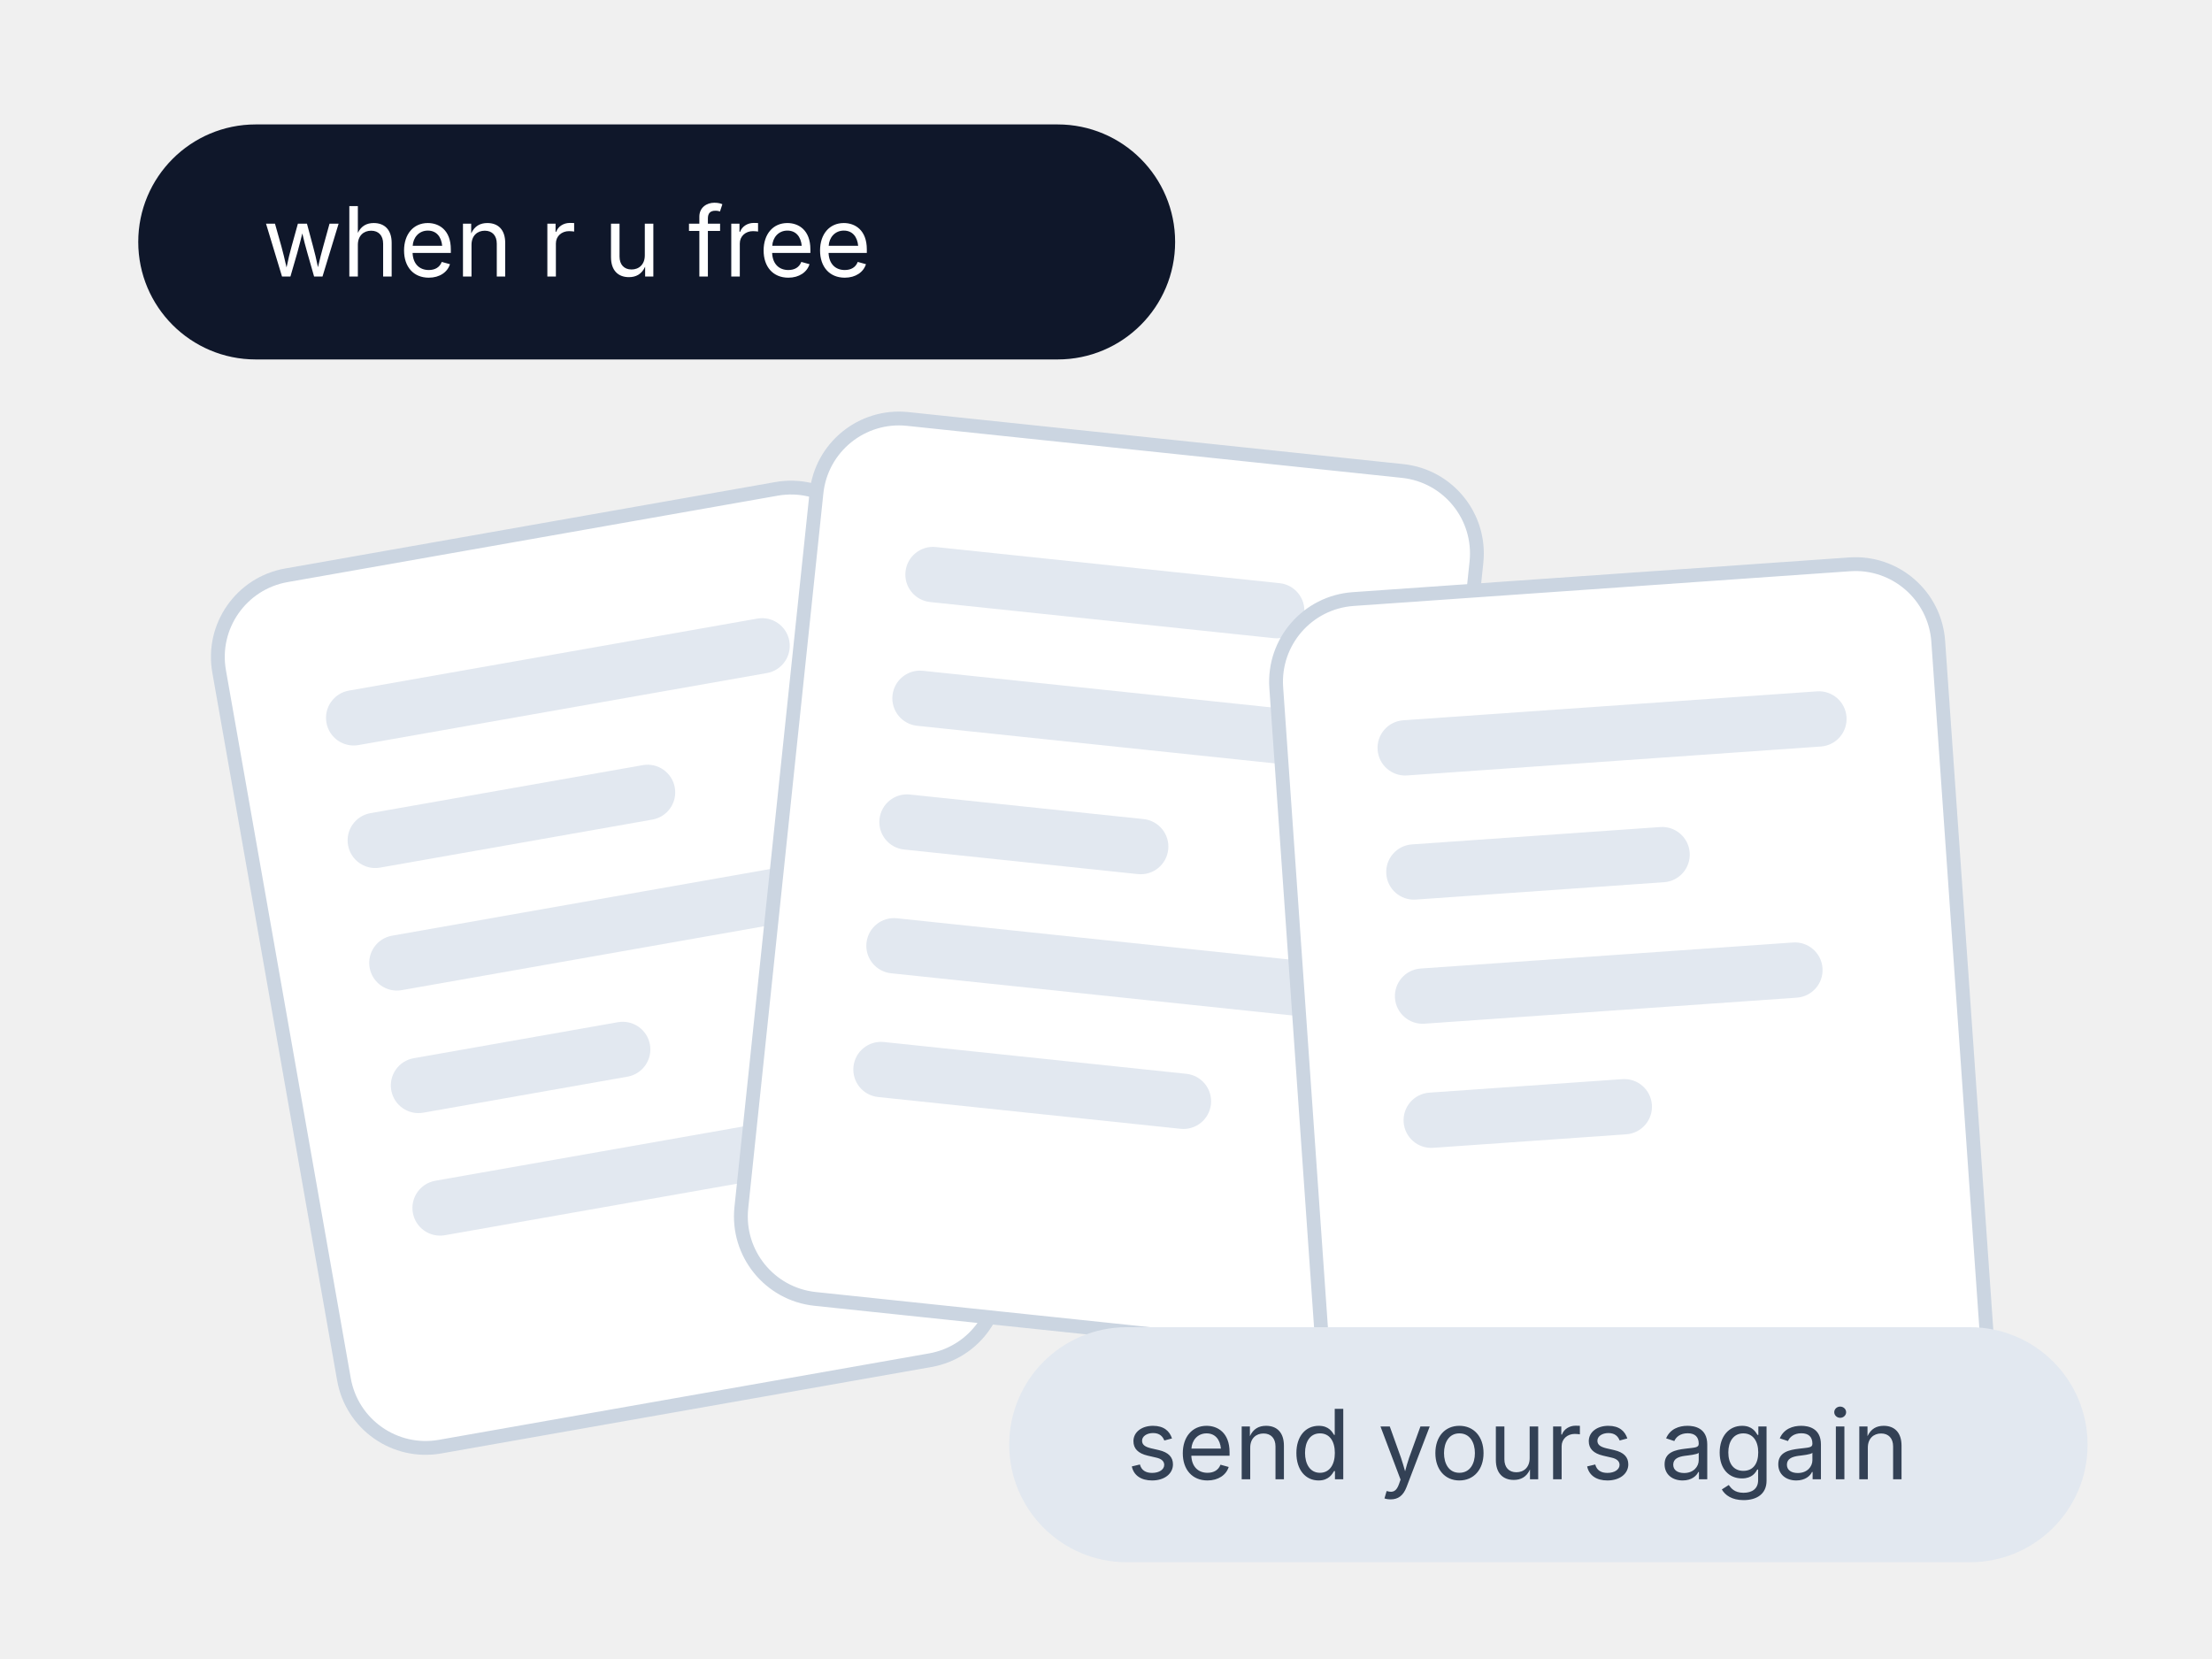
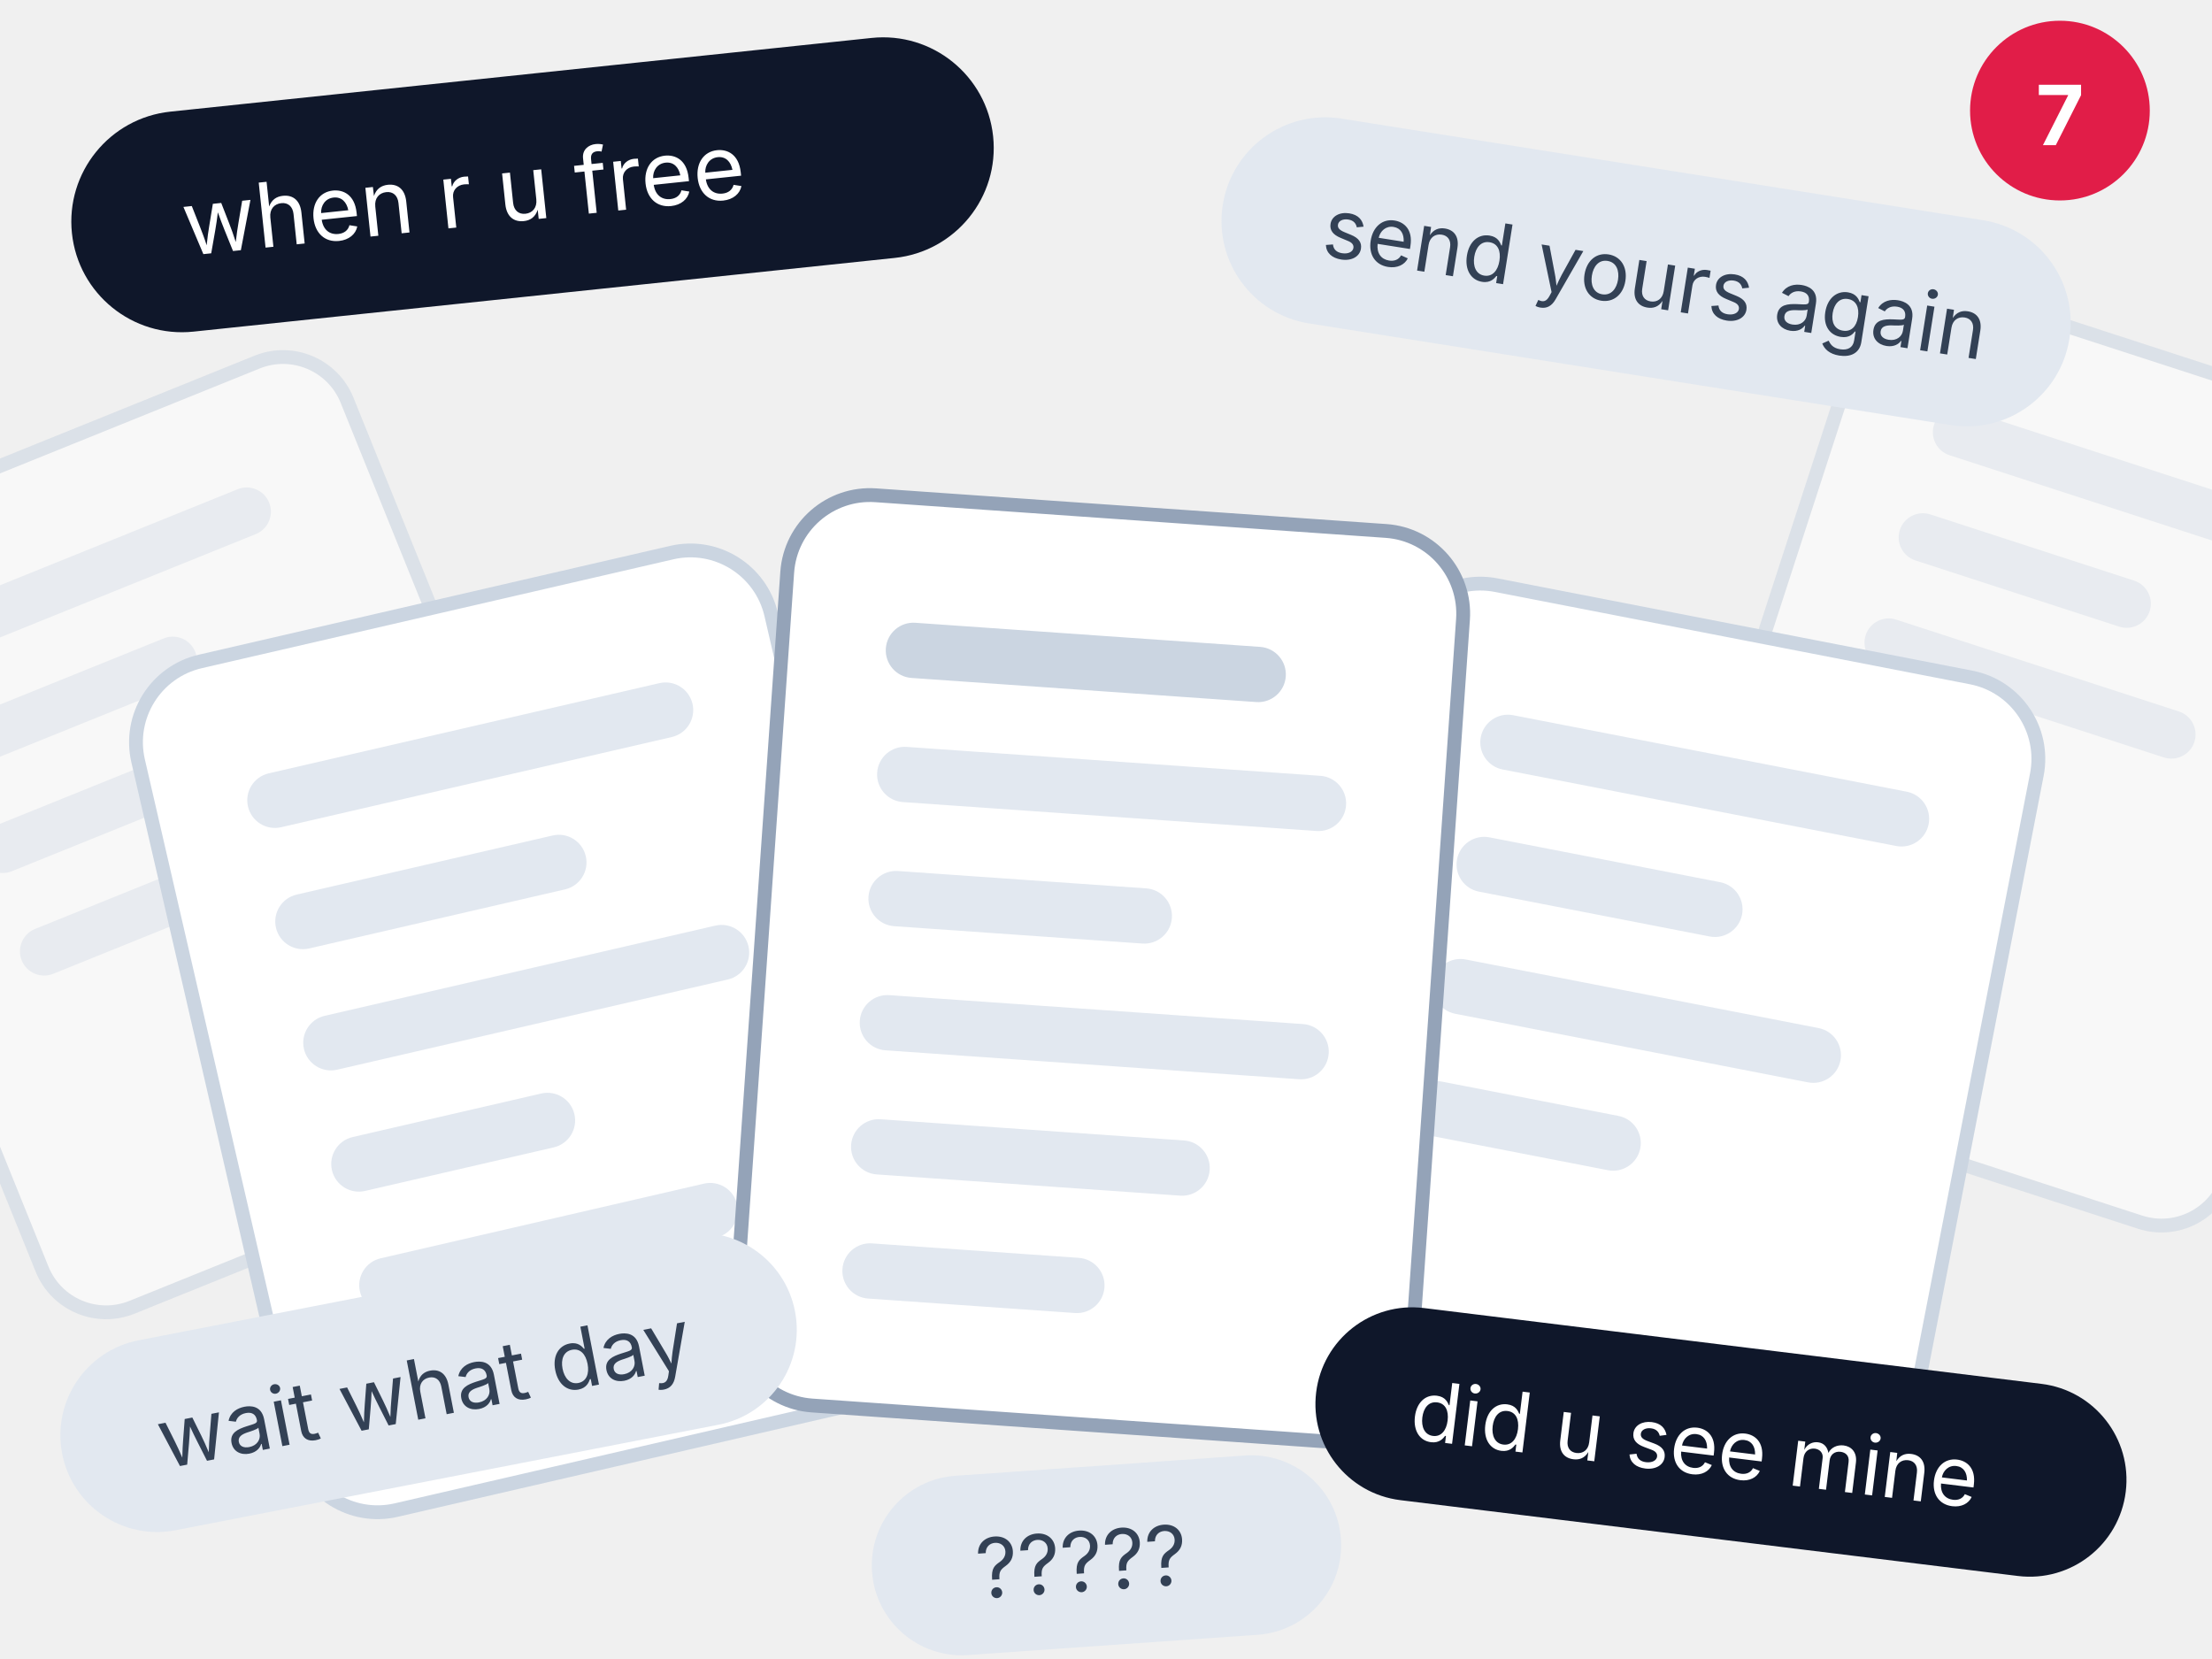
<svg xmlns="http://www.w3.org/2000/svg" viewBox="0 0 320 240" fill="none">
-   <g transform="rotate(-10 88 140)">
-     <rect x="40" y="76" width="96" height="128" rx="12" fill="#ffffff" stroke="#cbd5e1" stroke-width="2" />
-     <rect x="54" y="94" width="68" height="8" rx="4" fill="#e2e8f0" />
-     <rect x="54" y="112" width="48" height="8" rx="4" fill="#e2e8f0" />
-     <rect x="54" y="130" width="68" height="8" rx="4" fill="#e2e8f0" />
-     <rect x="54" y="148" width="38" height="8" rx="4" fill="#e2e8f0" />
-     <rect x="54" y="166" width="58" height="8" rx="4" fill="#e2e8f0" />
+   <g opacity="0.55">
+     <g transform="rotate(-22 30 120)">
+       <rect x="-16" y="60" width="88" height="120" rx="10" fill="#ffffff" stroke="#cbd5e1" stroke-width="2" />
+       <rect x="-2" y="76" width="58" height="7" rx="3.5" fill="#e2e8f0" />
+       <rect x="-2" y="92" width="40" height="7" rx="3.5" fill="#e2e8f0" />
+       <rect x="-2" y="108" width="54" height="7" rx="3.5" fill="#e2e8f0" />
+       <rect x="-2" y="124" width="34" height="7" rx="3.5" fill="#e2e8f0" />
+     </g>
+     <g transform="rotate(18 292 108)">
+       <rect x="252" y="48" width="88" height="120" rx="10" fill="#ffffff" stroke="#cbd5e1" stroke-width="2" />
+       <rect x="266" y="64" width="56" height="7" rx="3.5" fill="#e2e8f0" />
+       <rect x="266" y="80" width="38" height="7" rx="3.5" fill="#e2e8f0" />
+       <rect x="266" y="96" width="50" height="7" rx="3.5" fill="#e2e8f0" />
+       <rect x="266" y="112" width="30" height="7" rx="3.5" fill="#e2e8f0" />
+     </g>
  </g>
-   <g transform="rotate(6 160 132)">
-     <rect x="112" y="64" width="96" height="128" rx="12" fill="#ffffff" stroke="#cbd5e1" stroke-width="2" />
-     <rect x="126" y="82" width="58" height="8" rx="4" fill="#e2e8f0" />
-     <rect x="126" y="100" width="68" height="8" rx="4" fill="#e2e8f0" />
-     <rect x="126" y="118" width="42" height="8" rx="4" fill="#e2e8f0" />
-     <rect x="126" y="136" width="68" height="8" rx="4" fill="#e2e8f0" />
-     <rect x="126" y="154" width="52" height="8" rx="4" fill="#e2e8f0" />
+   <g transform="rotate(-13 78 148)">
+     <rect x="30" y="86" width="94" height="126" rx="12" fill="#ffffff" stroke="#cbd5e1" stroke-width="2" />
+     <rect x="44" y="104" width="66" height="8" rx="4" fill="#e2e8f0" />
+     <rect x="44" y="122" width="46" height="8" rx="4" fill="#e2e8f0" />
+     <rect x="44" y="140" width="66" height="8" rx="4" fill="#e2e8f0" />
+     <rect x="44" y="158" width="36" height="8" rx="4" fill="#e2e8f0" />
+     <rect x="44" y="176" width="56" height="8" rx="4" fill="#e2e8f0" />
  </g>
-   <g transform="rotate(-4 236 146)">
-     <rect x="188" y="84" width="96" height="128" rx="12" fill="#ffffff" stroke="#cbd5e1" stroke-width="2" />
-     <rect x="202" y="102" width="68" height="8" rx="4" fill="#e2e8f0" />
-     <rect x="202" y="120" width="44" height="8" rx="4" fill="#e2e8f0" />
-     <rect x="202" y="138" width="62" height="8" rx="4" fill="#e2e8f0" />
-     <rect x="202" y="156" width="36" height="8" rx="4" fill="#e2e8f0" />
+   <g transform="rotate(11 238 152)">
+     <rect x="192" y="90" width="94" height="126" rx="12" fill="#ffffff" stroke="#cbd5e1" stroke-width="2" />
+     <rect x="206" y="108" width="66" height="8" rx="4" fill="#e2e8f0" />
+     <rect x="206" y="126" width="42" height="8" rx="4" fill="#e2e8f0" />
+     <rect x="206" y="144" width="60" height="8" rx="4" fill="#e2e8f0" />
+     <rect x="206" y="162" width="34" height="8" rx="4" fill="#e2e8f0" />
  </g>
-   <rect x="20" y="18" width="150" height="34" rx="17" fill="#0f172a" />
-   <text x="38" y="40" font-family="system-ui, -apple-system, Segoe UI, sans-serif" font-size="14" fill="#ffffff">when r u free</text>
-   <rect x="146" y="192" width="156" height="34" rx="17" fill="#e2e8f0" />
-   <text x="163" y="214" font-family="system-ui, -apple-system, Segoe UI, sans-serif" font-size="14" fill="#334155">send yours again</text>
+   <g transform="rotate(4 158 140)">
+     <rect x="110" y="74" width="98" height="132" rx="12" fill="#ffffff" stroke="#94a3b8" stroke-width="2" />
+     <rect x="125" y="92" width="58" height="8" rx="4" fill="#cbd5e1" />
+     <rect x="125" y="110" width="68" height="8" rx="4" fill="#e2e8f0" />
+     <rect x="125" y="128" width="44" height="8" rx="4" fill="#e2e8f0" />
+     <rect x="125" y="146" width="68" height="8" rx="4" fill="#e2e8f0" />
+     <rect x="125" y="164" width="52" height="8" rx="4" fill="#e2e8f0" />
+     <rect x="125" y="182" width="38" height="8" rx="4" fill="#e2e8f0" />
+   </g>
+   <g transform="rotate(-6 84 26)">
+     <rect x="10" y="10" width="134" height="32" rx="16" fill="#0f172a" />
+     <text x="26" y="31" font-family="system-ui, -apple-system, Segoe UI, sans-serif" font-size="13" fill="#ffffff">when r u free</text>
+   </g>
+   <g transform="rotate(9 236 40)">
+     <rect x="176" y="24" width="124" height="30" rx="15" fill="#e2e8f0" />
+     <text x="191" y="44" font-family="system-ui, -apple-system, Segoe UI, sans-serif" font-size="12" fill="#334155">send yours again</text>
+   </g>
+   <g transform="rotate(-11 62 200)">
+     <rect x="8" y="186" width="108" height="28" rx="14" fill="#e2e8f0" />
+     <text x="22" y="205" font-family="system-ui, -apple-system, Segoe UI, sans-serif" font-size="12" fill="#334155">wait what day</text>
+   </g>
+   <g transform="rotate(7 244 208)">
+     <rect x="190" y="194" width="118" height="28" rx="14" fill="#0f172a" />
+     <text x="204" y="213" font-family="system-ui, -apple-system, Segoe UI, sans-serif" font-size="12" fill="#ffffff">did u see mine</text>
+   </g>
+   <g transform="rotate(-4 160 224)">
+     <rect x="126" y="212" width="68" height="26" rx="13" fill="#e2e8f0" />
+     <text x="141" y="230" font-family="system-ui, -apple-system, Segoe UI, sans-serif" font-size="12" fill="#334155">?????</text>
+   </g>
+   <circle cx="298" cy="16" r="13" fill="#e11d48" />
+   <text x="298" y="21" text-anchor="middle" font-family="system-ui, -apple-system, Segoe UI, sans-serif" font-size="12" font-weight="700" fill="#ffffff">7</text>
</svg>
